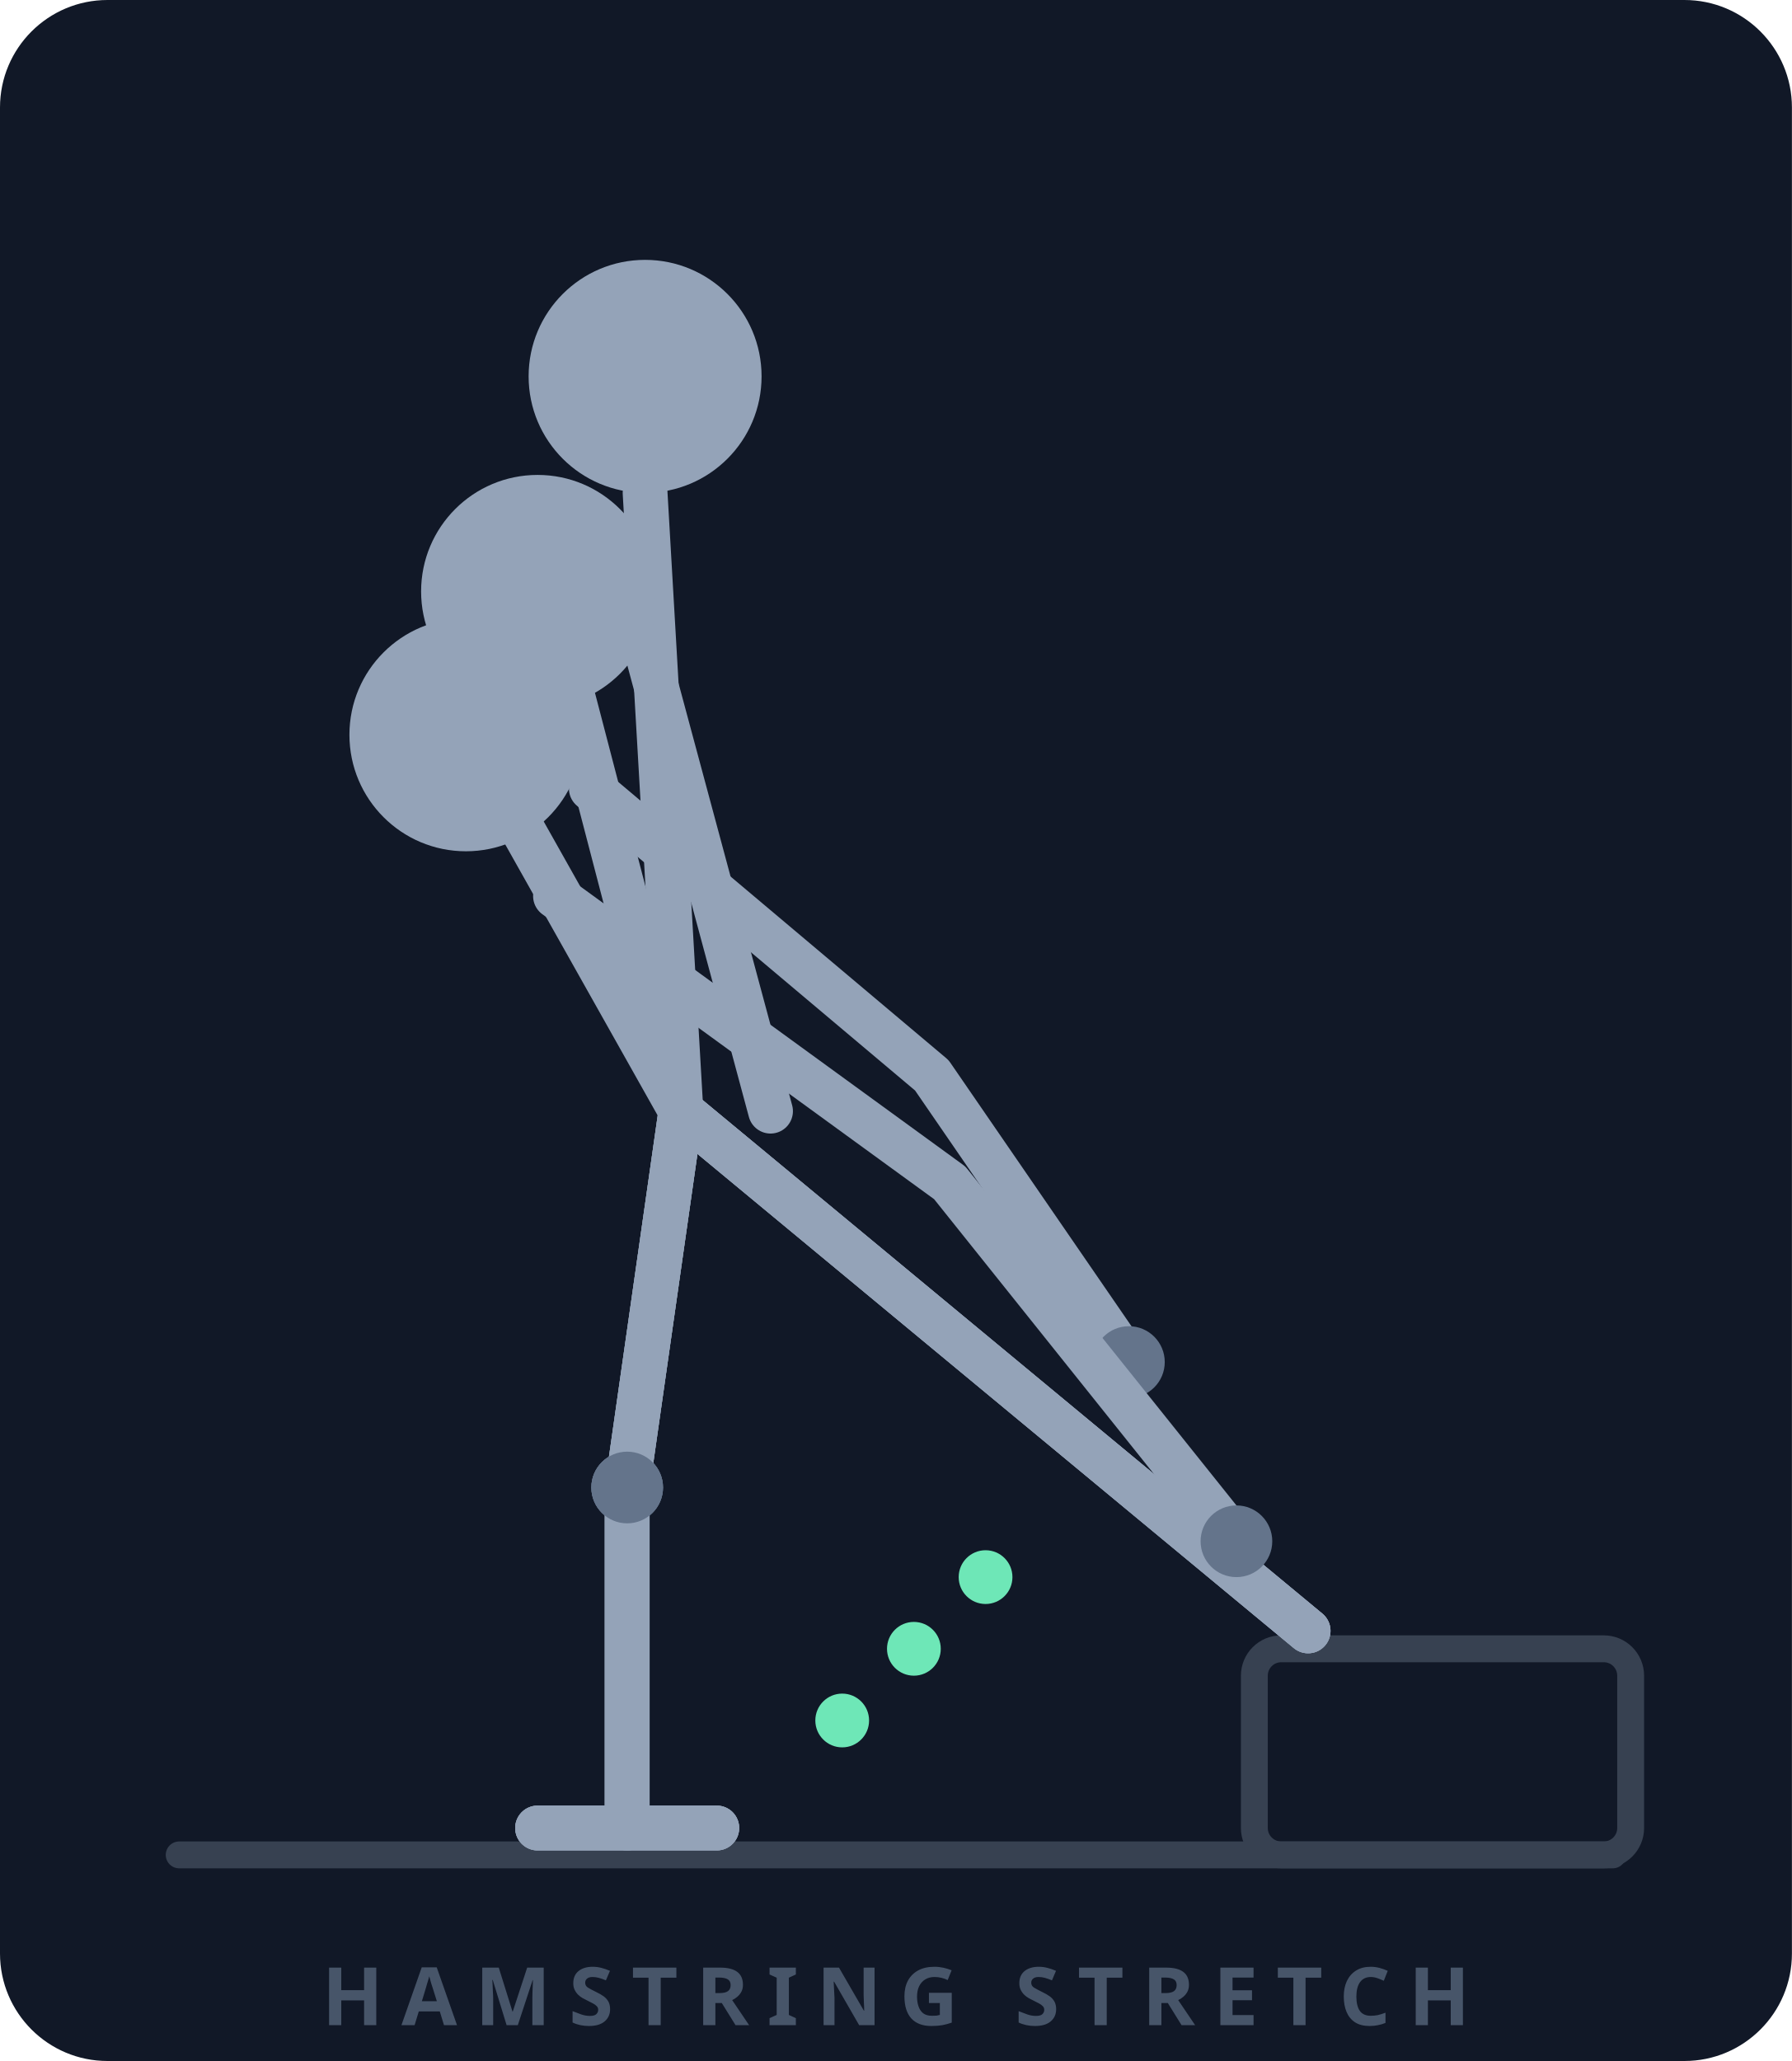
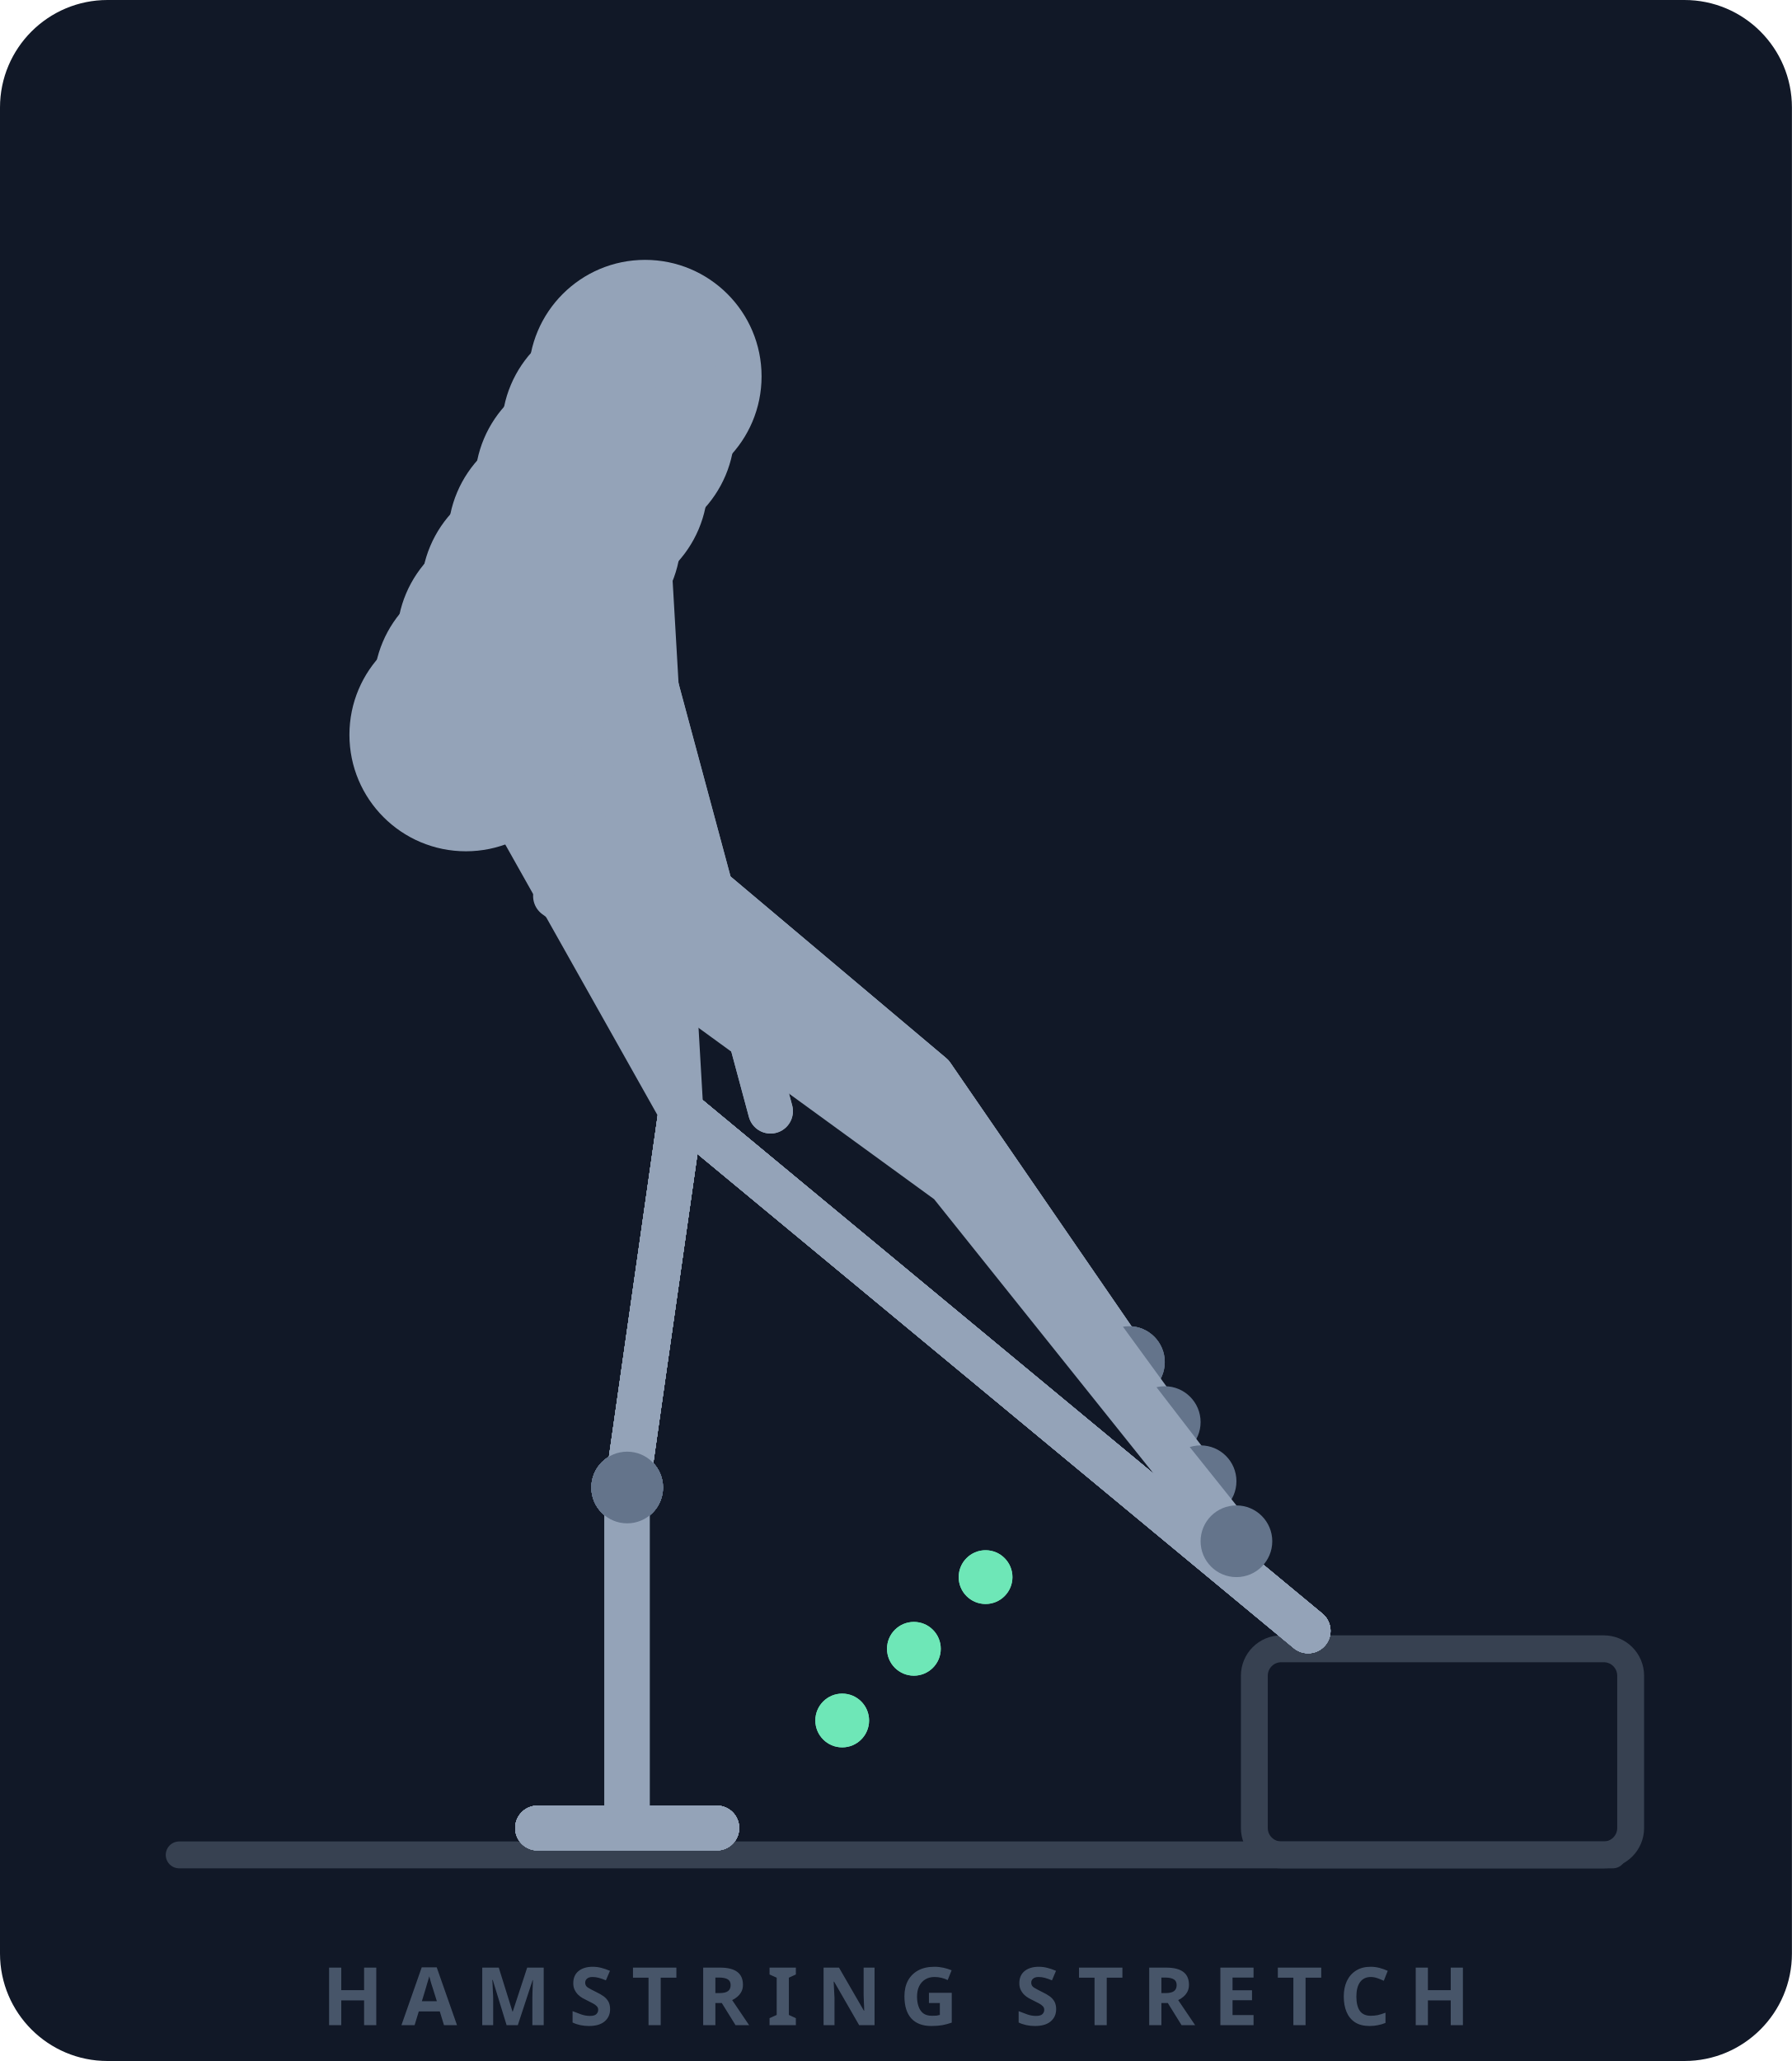
<svg xmlns="http://www.w3.org/2000/svg" viewBox="0 0 200 230">
  <style>
-     .f1{animation:sh1 4s linear infinite}.f2{animation:sh2 4s linear infinite}.f3{animation:sh3 4s linear infinite}
-     @keyframes sh1{0%,27%{opacity:1}33%,90%{opacity:0}100%{opacity:1}}
-     @keyframes sh2{0%,33%{opacity:0}40%,60%{opacity:1}66%,100%{opacity:0}}
-     @keyframes sh3{0%,66%{opacity:0}72%,93%{opacity:1}100%{opacity:0}}
+     .f1{animation:sh1 8s linear infinite}.f2{animation:sh2 8s linear infinite}.f3{animation:sh3 8s linear infinite}.f4{animation:sh4 8s linear infinite}.f5{animation:sh5 8s linear infinite}.f6{animation:sh6 8s linear infinite}.f7{animation:sh7 8s linear infinite}.f8{animation:sh8 8s linear infinite}
+     @keyframes sh1{0%,10.2%{opacity:1}12.5%,100%{opacity:0}}
+     @keyframes sh2{0%,12.5%{opacity:0}14.8%,22.7%{opacity:1}25%,100%{opacity:0}}
+     @keyframes sh3{0%,25%{opacity:0}27.3%,35.2%{opacity:1}37.5%,100%{opacity:0}}
+     @keyframes sh4{0%,37.5%{opacity:0}39.8%,47.7%{opacity:1}50%,100%{opacity:0}}
+     @keyframes sh5{0%,50%{opacity:0}52.3%,60.2%{opacity:1}62.5%,100%{opacity:0}}
+     @keyframes sh6{0%,62.5%{opacity:0}64.8%,72.7%{opacity:1}75%,100%{opacity:0}}
+     @keyframes sh7{0%,75%{opacity:0}77.3%,85.2%{opacity:1}87.5%,100%{opacity:0}}
+     @keyframes sh8{0%,87.5%{opacity:0}89.8%,97.7%{opacity:1}100%{opacity:0}}
  </style>
  <rect width="200" height="230" fill="#111827" rx="12" />
  <line x1="20" y1="207" x2="180" y2="207" stroke="#374151" stroke-width="3" stroke-linecap="round" />
  <rect x="140" y="184" width="42" height="23" fill="none" stroke="#374151" stroke-width="3" rx="3" />
  <text x="100" y="226" text-anchor="middle" font-family="ui-sans-serif,system-ui,sans-serif" font-size="9" font-weight="700" fill="#475569" letter-spacing="2">HAMSTRING STRETCH</text>
  <g class="f1" stroke="#94a3b8" stroke-width="5" stroke-linecap="round" stroke-linejoin="round" fill="none">
    <circle cx="72" cy="42" r="13" fill="#94a3b8" stroke="none" />
    <line x1="72" y1="55" x2="76" y2="124" />
    <polyline points="76,124 70,166 70,204" />
    <line x1="76" y1="124" x2="146" y2="182" />
    <line x1="60" y1="204" x2="80" y2="204" />
    <line x1="72" y1="72" x2="86" y2="124" />
    <circle cx="70" cy="166" r="4" fill="#64748b" stroke="none" />
  </g>
  <g class="f2" stroke="#94a3b8" stroke-width="5" stroke-linecap="round" stroke-linejoin="round" fill="none">
+     <circle cx="69" cy="48" r="13" fill="#94a3b8" stroke="none" />
+     <line x1="70" y1="60.8" x2="76" y2="124" />
+     <polyline points="76,124 70,166 70,204" />
+     <line x1="76" y1="124" x2="146" y2="182" />
+     <line x1="60" y1="204" x2="80" y2="204" />
+     <line x1="72" y1="72" x2="86" y2="124" />
+     <circle cx="70" cy="166" r="4" fill="#64748b" stroke="none" />
+   </g>
+   <g class="f3" stroke="#94a3b8" stroke-width="5" stroke-linecap="round" stroke-linejoin="round" fill="none">
+     <circle cx="66" cy="54" r="13" fill="#94a3b8" stroke="none" />
+     <line x1="68" y1="66.5" x2="76" y2="124" />
+     <polyline points="76,124 70,166 70,204" />
+     <line x1="76" y1="124" x2="146" y2="182" />
+     <line x1="60" y1="204" x2="80" y2="204" />
+     <polyline points="66,88 104,120 126,152" />
+     <circle cx="70" cy="166" r="4" fill="#64748b" stroke="none" />
+     <circle cx="126" cy="152" r="4" fill="#64748b" stroke="none" />
+   </g>
+   <g class="f4" stroke="#94a3b8" stroke-width="5" stroke-linecap="round" stroke-linejoin="round" fill="none">
+     <circle cx="63" cy="60" r="13" fill="#94a3b8" stroke="none" />
+     <line x1="66" y1="72.3" x2="76" y2="124" />
+     <polyline points="76,124 70,166 70,204" />
+     <line x1="76" y1="124" x2="146" y2="182" />
+     <line x1="60" y1="204" x2="80" y2="204" />
+     <polyline points="66,88 104,120 126,152" />
+     <circle cx="70" cy="166" r="4" fill="#64748b" stroke="none" />
+     <circle cx="126" cy="152" r="4" fill="#64748b" stroke="none" />
+   </g>
+   <g class="f5" stroke="#94a3b8" stroke-width="5" stroke-linecap="round" stroke-linejoin="round" fill="none">
    <circle cx="60" cy="66" r="13" fill="#94a3b8" stroke="none" />
    <line x1="64" y1="78" x2="76" y2="124" />
    <polyline points="76,124 70,166 70,204" />
    <line x1="76" y1="124" x2="146" y2="182" />
    <line x1="60" y1="204" x2="80" y2="204" />
    <polyline points="66,88 104,120 126,152" />
    <circle cx="70" cy="166" r="4" fill="#64748b" stroke="none" />
    <circle cx="126" cy="152" r="4" fill="#64748b" stroke="none" />
  </g>
-   <g class="f3" stroke="#94a3b8" stroke-width="5" stroke-linecap="round" stroke-linejoin="round" fill="none">
+   <g class="f6" stroke="#94a3b8" stroke-width="5" stroke-linecap="round" stroke-linejoin="round" fill="none">
+     <circle cx="57.3" cy="71.3" r="13" fill="#94a3b8" stroke="none" />
+     <line x1="62" y1="82.7" x2="76" y2="124" />
+     <polyline points="76,124 70,166 70,204" />
+     <line x1="76" y1="124" x2="146" y2="182" />
+     <line x1="60" y1="204" x2="80" y2="204" />
+     <polyline points="64.7,92 104.7,124 130,158.7" />
+     <circle cx="70" cy="166" r="4" fill="#64748b" stroke="none" />
+     <circle cx="130" cy="158.7" r="4" fill="#64748b" stroke="none" />
+   </g>
+   <g class="f7" stroke="#94a3b8" stroke-width="5" stroke-linecap="round" stroke-linejoin="round" fill="none">
+     <circle cx="54.7" cy="76.7" r="13" fill="#94a3b8" stroke="none" />
+     <line x1="60" y1="87.3" x2="76" y2="124" />
+     <polyline points="76,124 70,166 70,204" />
+     <line x1="76" y1="124" x2="146" y2="182" />
+     <line x1="60" y1="204" x2="80" y2="204" />
+     <polyline points="63.3,96 105.3,128 134,165.3" />
+     <circle cx="70" cy="166" r="4" fill="#64748b" stroke="none" />
+     <circle cx="134" cy="165.3" r="4" fill="#64748b" stroke="none" />
+     <circle cx="110" cy="176" r="3" fill="#6ee7b7" stroke="none" />
+     <circle cx="102" cy="184" r="3" fill="#6ee7b7" stroke="none" />
+     <circle cx="94" cy="192" r="3" fill="#6ee7b7" stroke="none" />
+   </g>
+   <g class="f8" stroke="#94a3b8" stroke-width="5" stroke-linecap="round" stroke-linejoin="round" fill="none">
    <circle cx="52" cy="82" r="13" fill="#94a3b8" stroke="none" />
    <line x1="58" y1="92" x2="76" y2="124" />
    <polyline points="76,124 70,166 70,204" />
    <line x1="76" y1="124" x2="146" y2="182" />
    <line x1="60" y1="204" x2="80" y2="204" />
    <polyline points="62,100 106,132 138,172" />
    <circle cx="70" cy="166" r="4" fill="#64748b" stroke="none" />
    <circle cx="138" cy="172" r="4" fill="#64748b" stroke="none" />
    <circle cx="110" cy="176" r="3" fill="#6ee7b7" stroke="none" />
    <circle cx="102" cy="184" r="3" fill="#6ee7b7" stroke="none" />
    <circle cx="94" cy="192" r="3" fill="#6ee7b7" stroke="none" />
  </g>
</svg>
